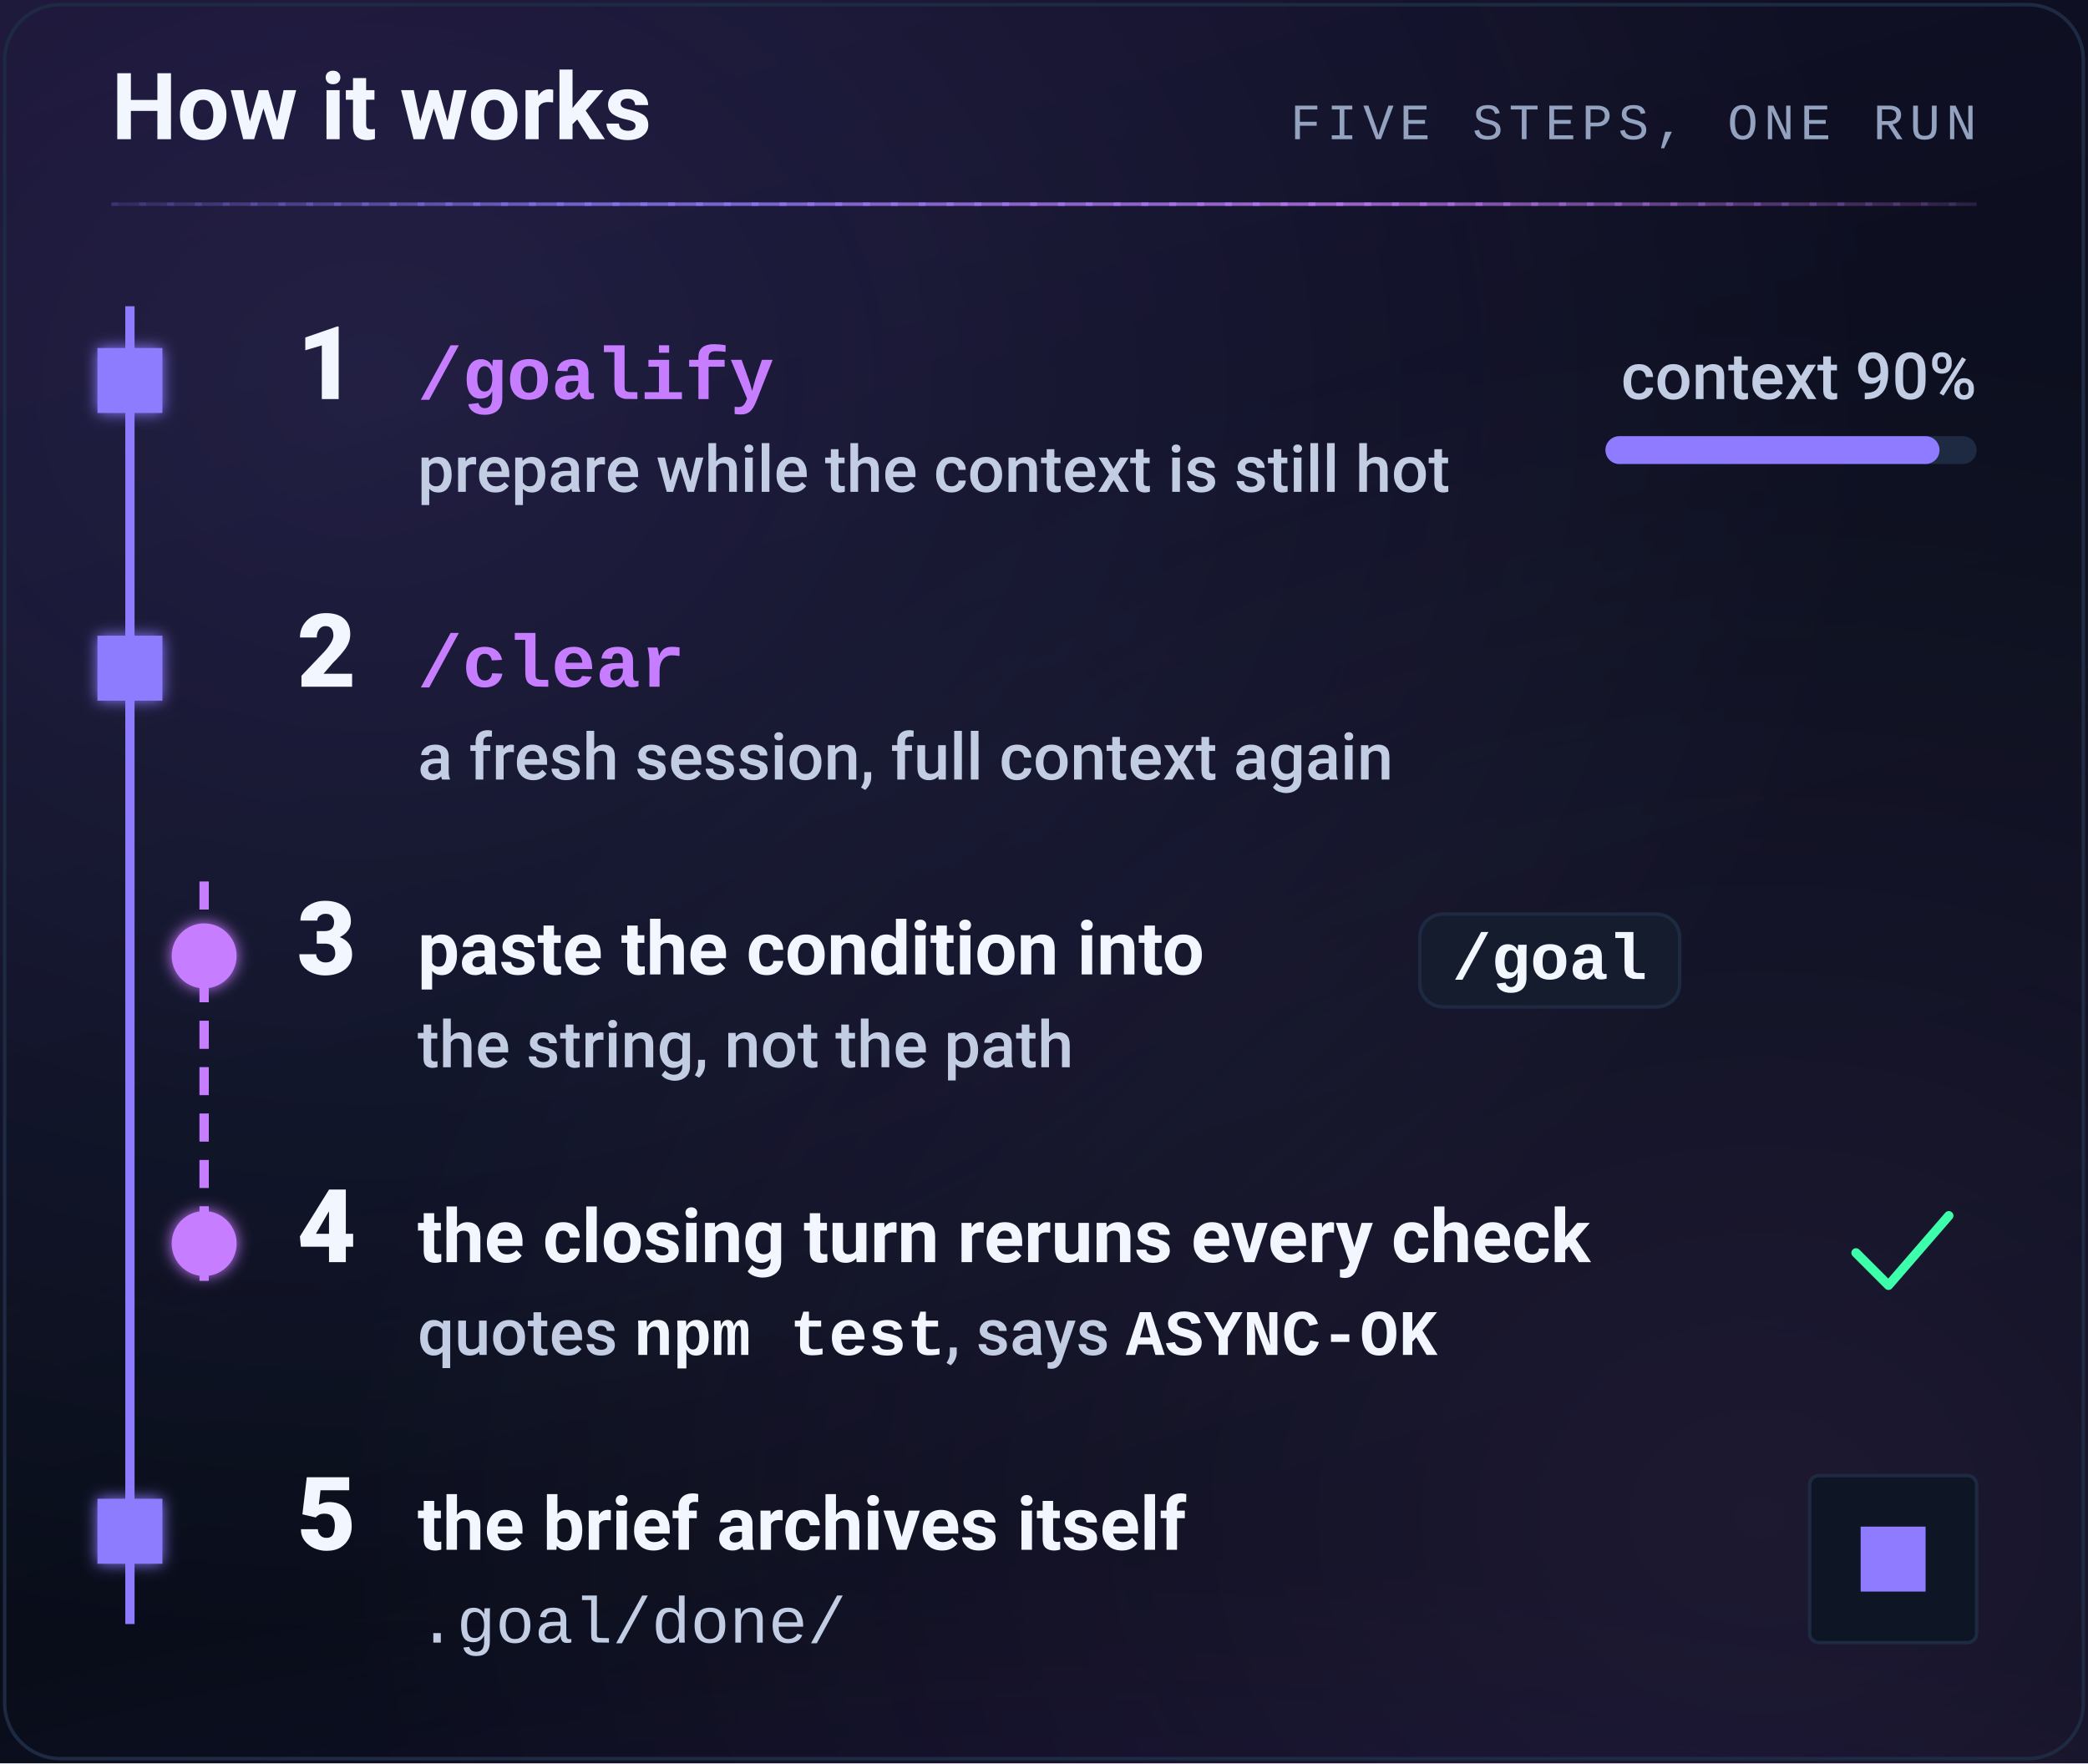
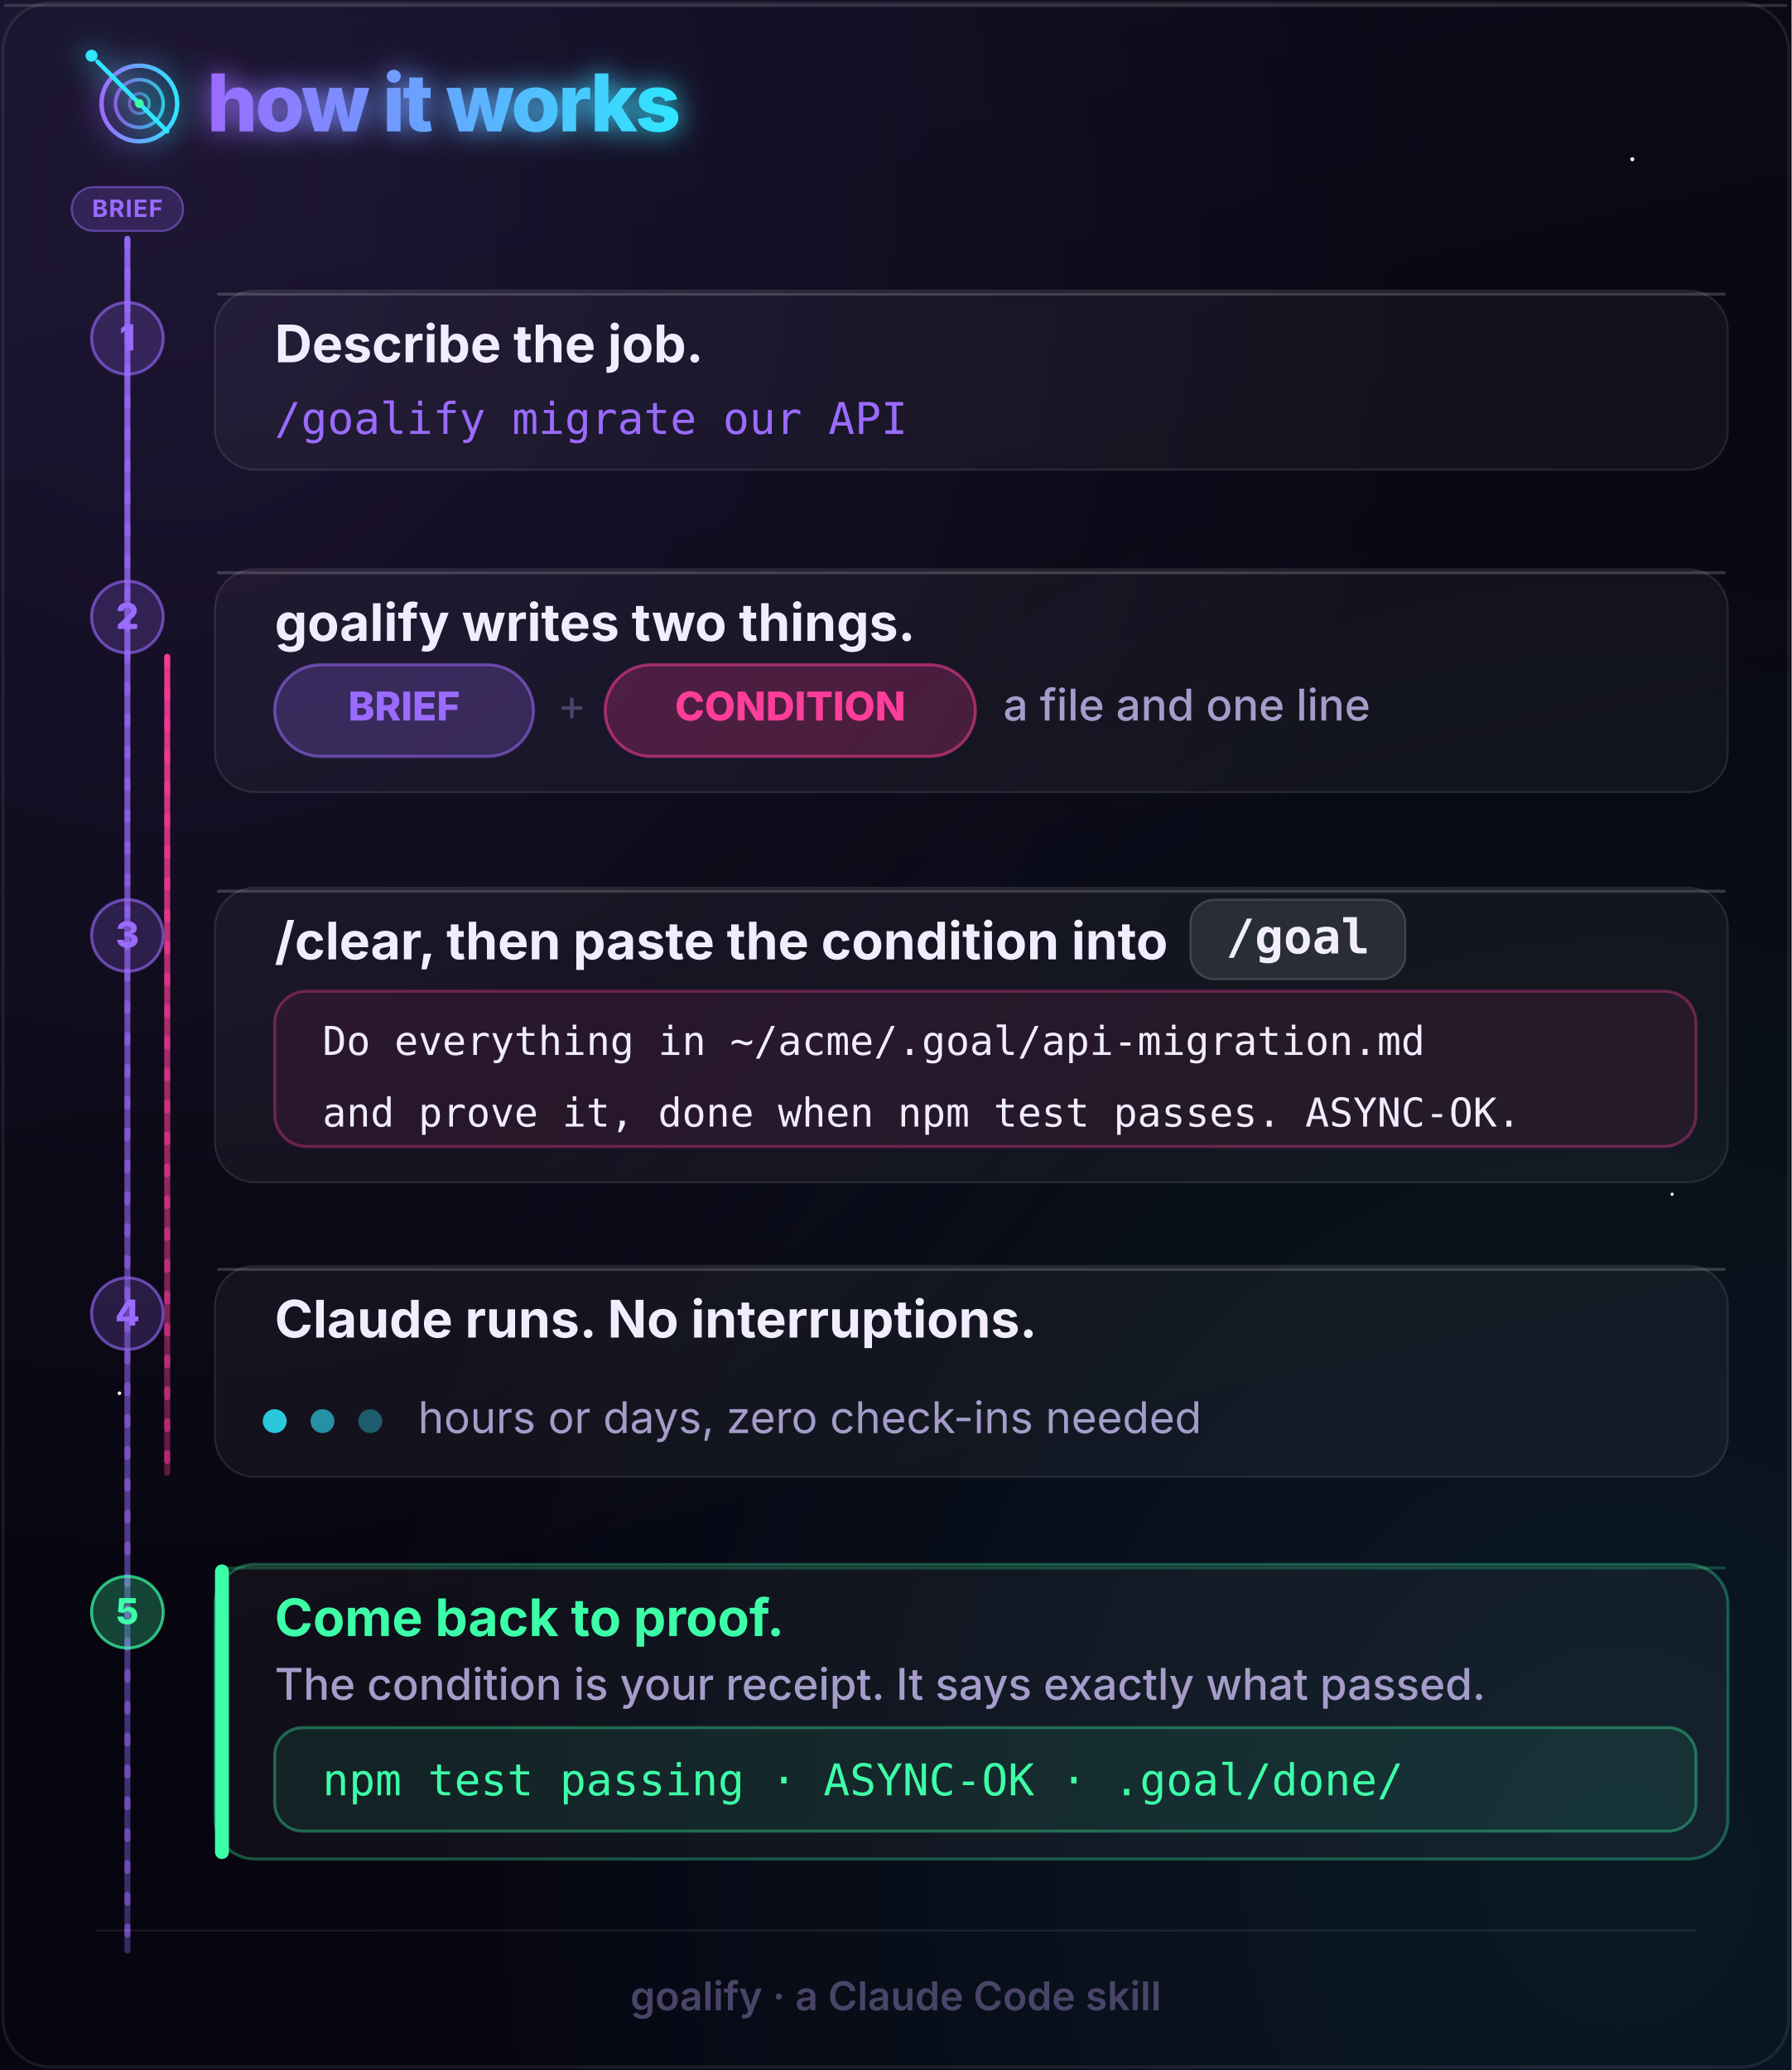
- <svg xmlns="http://www.w3.org/2000/svg" viewBox="0 0 900 760" fill="none" role="img" aria-label="How goalify works: five steps, and which artifact carries each one.">
+ <svg xmlns="http://www.w3.org/2000/svg" viewBox="0 0 900 1040" fill="none" role="img" aria-label="how goalify works: five steps from describe job to verified proof">
  <defs>
-     <linearGradient id="g-bg" x1="0" y1="0" x2="0.35" y2="1">
-       <stop offset="0%" stop-color="#14102A" />
-       <stop offset="60%" stop-color="#0A0F1C" />
-       <stop offset="100%" stop-color="#080C18" />
+     <linearGradient id="hiw-bg" x1="0" y1="0" x2="0.2" y2="1">
+       <stop offset="0%" stop-color="#0d0b1a" />
+       <stop offset="55%" stop-color="#07060f" />
+       <stop offset="100%" stop-color="#060510" />
    </linearGradient>
-     <radialGradient id="g-bloom" cx="0.5" cy="1" r="0.72">
-       <stop offset="0%" stop-color="#C77DFF" stop-opacity="0.18" />
-       <stop offset="42%" stop-color="#7C3AED" stop-opacity="0.09" />
-       <stop offset="100%" stop-color="#7C3AED" stop-opacity="0" />
+     <radialGradient id="hiw-gA" cx="0.1" cy="0.1" r="0.7">
+       <stop offset="0%" stop-color="#9b6bff" stop-opacity="0.12" />
+       <stop offset="100%" stop-color="#9b6bff" stop-opacity="0" />
    </radialGradient>
-     <linearGradient id="g-rule" gradientUnits="userSpaceOnUse" x1="48" y1="88" x2="852" y2="88">
-       <stop offset="0%" stop-color="#8E7BFF" stop-opacity="0.15" />
-       <stop offset="26%" stop-color="#8E7BFF" stop-opacity="0.75" />
-       <stop offset="66%" stop-color="#C77DFF" stop-opacity="0.75" />
-       <stop offset="100%" stop-color="#C77DFF" stop-opacity="0.15" />
+     <radialGradient id="hiw-gB" cx="0.9" cy="0.9" r="0.7">
+       <stop offset="0%" stop-color="#2ee6ff" stop-opacity="0.09" />
+       <stop offset="100%" stop-color="#2ee6ff" stop-opacity="0" />
+     </radialGradient>
+     <linearGradient id="hiw-brand" x1="0" y1="0" x2="1" y2="0">
+       <stop class="hd1" offset="0%" stop-color="#9b6bff" />
+       <stop class="hd2" offset="100%" stop-color="#2ee6ff" />
    </linearGradient>
-     <filter id="g-glow-sm" x="-60%" y="-60%" width="220%" height="220%">
-       <feGaussianBlur stdDeviation="3.2" result="b" />
+     <linearGradient id="hiw-brief-rail" gradientUnits="userSpaceOnUse" x1="64" y1="120" x2="64" y2="980">
+       <stop offset="0%" stop-color="#9b6bff" stop-opacity="0.90" />
+       <stop offset="100%" stop-color="#9b6bff" stop-opacity="0.35" />
+     </linearGradient>
+     <linearGradient id="hiw-cond-rail" gradientUnits="userSpaceOnUse" x1="84" y1="330" x2="84" y2="740">
+       <stop offset="0%" stop-color="#ff3d9a" stop-opacity="0.90" />
+       <stop offset="100%" stop-color="#ff3d9a" stop-opacity="0.35" />
+     </linearGradient>
+     <filter id="hiw-glow" x="-50%" y="-50%" width="200%" height="200%">
+       <feGaussianBlur stdDeviation="7" result="b" />
      <feMerge>
        <feMergeNode in="b" />
        <feMergeNode in="SourceGraphic" />
      </feMerge>
    </filter>
-     <radialGradient id="v2-bloomA" cx="0.18" cy="0.22" r="0.72">
-       <stop offset="0%" stop-color="#8E7BFF" stop-opacity="0.14" />
-       <stop offset="100%" stop-color="#8E7BFF" stop-opacity="0" />
-     </radialGradient>
-     <radialGradient id="v2-bloomB" cx="0.84" cy="0.86" r="0.68">
-       <stop offset="0%" stop-color="#C77DFF" stop-opacity="0.11" />
-       <stop offset="100%" stop-color="#C77DFF" stop-opacity="0" />
-     </radialGradient>
  </defs>
  <style>
-     .disp { font-family: system-ui, -apple-system, 'Segoe UI', Roboto, 'Helvetica Neue', Arial, sans-serif; }
-     .mono { font-family: ui-monospace, SFMono-Regular, 'SF Mono', Menlo, Consolas, 'Liberation Mono', monospace; }
-     .num  { font-size: 44px; font-weight: 800; }
-     .step { font-size: 32px; font-weight: 700; }
-     .body { font-size: 28px; font-weight: 500; }
+     .hiw { font-family: system-ui, -apple-system, 'Segoe UI', sans-serif; }
+     .hiwm { font-family: ui-monospace, 'SF Mono', SFMono-Regular, Menlo, monospace; }

-     @keyframes g-breathe { 0%,100% { opacity: 0.55; } 50% { opacity: 0.95; } }
-     .bloom { animation: g-breathe 9s ease-in-out infinite; }
+     @keyframes hd1 { 0%,100% { stop-color:#9b6bff; } 50% { stop-color:#2ee6ff; } }
+     @keyframes hd2 { 0%,100% { stop-color:#2ee6ff; } 50% { stop-color:#ff3d9a; } }
+     .hd1 { animation: hd1 18s ease-in-out infinite; }
+     .hd2 { animation: hd2 18s ease-in-out infinite 3s; }

-     @keyframes g-flow { to { stroke-dashoffset: -240; } }
-     .flowline { animation: g-flow 14s linear infinite; }
+     @keyframes hiw-bloom { 0%,100% { opacity:.65; } 50% { opacity:1; } }
+     .hiw-bloom { animation: hiw-bloom 12s ease-in-out infinite; }

-     @keyframes g-rise { from { opacity: 0; transform: translateY(6px); } to { opacity: 1; transform: translateY(0); } }
-     .row-1 { animation: g-rise 0.6s ease-out 0.3s both; }
-     .row-2 { animation: g-rise 0.6s ease-out 0.8s both; }
-     .row-3 { animation: g-rise 0.6s ease-out 1.3s both; }
-     .row-4 { animation: g-rise 0.6s ease-out 1.8s both; }
-     .row-5 { animation: g-rise 0.6s ease-out 2.3s both; }
+     @keyframes hiw-flow { to { stroke-dashoffset: -300; } }
+     .hiw-flow-b { stroke: #9b6bff; animation: hiw-flow 18s linear infinite; }
+     .hiw-flow-c { stroke: #ff3d9a; animation: hiw-flow 18s linear infinite 6s; }

-     @keyframes g-pip { 0%,100% { opacity: 0.55; } 50% { opacity: 1; } }
-     .d1 { animation: g-pip 5s ease-in-out infinite 0s; }
-     .d2 { animation: g-pip 5s ease-in-out infinite 0.35s; }
-     .d3 { animation: g-pip 5s ease-in-out infinite 0.7s; }
-     .d4 { animation: g-pip 5s ease-in-out infinite 1.05s; }
-     .d5 { animation: g-pip 5s ease-in-out infinite 1.4s; }
+     @keyframes hiw-step { from { transform:translateX(-8px); } to { opacity:1; transform:translateX(0); } }
+     .hs1 { animation: hiw-step 0.5s ease-out 0.4s both; }
+     .hs2 { animation: hiw-step 0.5s ease-out 0.9s both; }
+     .hs3 { animation: hiw-step 0.5s ease-out 1.4s both; }
+     .hs4 { animation: hiw-step 0.5s ease-out 1.9s both; }
+     .hs5 { animation: hiw-step 0.5s ease-out 2.4s both; }

-     @keyframes g-tick { 0%,100% { opacity: 1; } 50% { opacity: 0.72; } }
-     .tick { animation: g-tick 10s ease-in-out infinite; }
+     @keyframes hiw-tw { 0%,100% { opacity:.10; } 50% { opacity:.55; } }
+     .ht1 { animation: hiw-tw 7s ease-in-out infinite 0s; }
+     .ht2 { animation: hiw-tw 9s ease-in-out infinite 3s; }

-     @media (prefers-reduced-motion: reduce) {
-       * { animation: none !important; }
-     }
-       @keyframes v2-breathe { 0%,100% { opacity:0.66; } 50% { opacity:1; } }
-     .v2bloom { animation: v2-breathe 11s ease-in-out infinite; }
+     @media (prefers-reduced-motion: reduce) { * { animation: none !important; } }
  </style>
-   <rect width="900" height="760" fill="url(#g-bg)" />
-   <g class="v2bloom">
-     <rect width="900" height="760" fill="url(#v2-bloomA)" />
-     <rect width="900" height="760" fill="url(#v2-bloomB)" />
+   <rect width="900" height="1040" fill="url(#hiw-bg)" />
+   <g class="hiw-bloom">
+     <rect width="900" height="1040" fill="url(#hiw-gA)" />
+     <rect width="900" height="1040" fill="url(#hiw-gB)" />
  </g>
-   <ellipse class="bloom" cx="450" cy="772" rx="600" ry="240" fill="url(#g-bloom)" />
-   <rect x="2" y="2" width="896" height="756" rx="24" fill="none" stroke="#1E2A42" stroke-width="1.5" />
-   <text class="disp" font-size="40" font-weight="700" x="48" y="60" fill="#F2F6FF">How it works</text>
-   <text class="mono" font-size="22" letter-spacing="2.5" x="852" y="60" text-anchor="end" fill="#93A2BE">FIVE STEPS, ONE RUN</text>
-   <line x1="48" y1="88" x2="852" y2="88" stroke="url(#g-rule)" stroke-width="1.5" />
-   <line class="flowline" x1="48" y1="88" x2="852" y2="88" stroke="url(#g-rule)" stroke-width="1.5" stroke-dasharray="3 9" opacity="0.8" />
-   <line x1="56" y1="132" x2="56" y2="700" stroke="#8E7BFF" stroke-width="4" />
-   <line x1="88" y1="380" x2="88" y2="560" stroke="#C77DFF" stroke-width="4" stroke-dasharray="12 8" />
-   <line class="flowline" x1="88" y1="380" x2="88" y2="560" stroke="#C77DFF" stroke-width="4" stroke-dasharray="12 8" opacity="0.8" />
-   <g class="row-1">
-     <rect class="d1" x="42" y="150" width="28" height="28" fill="#8E7BFF" filter="url(#g-glow-sm)" />
-     <text class="disp num" x="128" y="172" fill="#F2F6FF">1</text>
-     <text class="mono" font-size="32" font-weight="700" x="180" y="172" fill="#C77DFF">/goalify</text>
-     <text class="disp body" x="180" y="212" fill="#C2CDE4">prepare while the context is still hot</text>
-     <text class="disp body" x="852" y="172" text-anchor="end" fill="#C2CDE4">context 90%</text>
-     <rect x="692" y="188" width="160" height="12" rx="6" fill="#1E2A42" />
-     <rect x="692" y="188" width="144" height="12" rx="6" fill="#8E7BFF" />
+   <rect x="1.5" y="1.5" width="897" height="1037" rx="24" fill="none" stroke="#ffffff" stroke-opacity="0.08" stroke-width="1.5" />
+   <rect x="2" y="2" width="896" height="1.5" rx="0.75" fill="#ffffff" fill-opacity="0.15" />
+   <circle class="ht1" cx="820" cy="80" r="1.0" fill="#ffffff" />
+   <circle class="ht2" cx="60" cy="700" r="0.9" fill="#ffffff" />
+   <circle class="ht1" cx="840" cy="600" r="0.8" fill="#ffffff" />
+   <g filter="url(#hiw-glow)">
+     <g fill="none" stroke="url(#hiw-brand)" stroke-width="2.2">
+       <circle cx="70" cy="52" r="19" />
+       <circle cx="70" cy="52" r="12" stroke-width="1.8" opacity="0.80" />
+       <circle cx="70" cy="52" r="5" stroke-width="1.5" opacity="0.62" />
+     </g>
+     <line x1="49" y1="31" x2="84" y2="66" stroke="#2ee6ff" stroke-width="2.2" stroke-linecap="round" />
+     <circle cx="46" cy="28" r="3" fill="#2ee6ff" />
+     <circle cx="70" cy="52" r="2.2" fill="#3dffa8" />
+     <text class="hiw" x="104" y="66" font-size="40" font-weight="800" letter-spacing="-1.2" fill="url(#hiw-brand)">how it works</text>
  </g>
-   <g class="row-2">
-     <rect class="d2" x="42" y="274" width="28" height="28" fill="#8E7BFF" filter="url(#g-glow-sm)" />
-     <text class="disp num" x="128" y="296" fill="#F2F6FF">2</text>
-     <text class="mono" font-size="32" font-weight="700" x="180" y="296" fill="#C77DFF">/clear</text>
-     <text class="disp body" x="180" y="336" fill="#C2CDE4">a fresh session, full context again</text>
+   <line x1="64" y1="120" x2="64" y2="980" stroke="url(#hiw-brief-rail)" stroke-width="3" stroke-linecap="round" />
+   <line x1="64" y1="120" x2="64" y2="980" class="hiw-flow-b" stroke-width="3" stroke-linecap="round" stroke-dasharray="4 12" opacity="0.50" />
+   <rect x="36" y="94" width="56" height="22" rx="11" fill="#9b6bff" fill-opacity="0.18" stroke="#9b6bff" stroke-opacity="0.50" stroke-width="1" />
+   <text class="hiw" x="64" y="109" font-size="12" font-weight="700" text-anchor="middle" fill="#9b6bff" letter-spacing="0.5">BRIEF</text>
+   <line x1="84" y1="330" x2="84" y2="740" stroke="url(#hiw-cond-rail)" stroke-width="3" stroke-linecap="round" />
+   <line x1="84" y1="330" x2="84" y2="740" class="hiw-flow-c" stroke-width="3" stroke-linecap="round" stroke-dasharray="4 12" opacity="0.50" />
+   <g class="hs1">
+     <circle cx="64" cy="170" r="18" fill="#9b6bff" fill-opacity="0.20" stroke="#9b6bff" stroke-opacity="0.60" stroke-width="1.5" />
+     <text class="hiw" x="64" y="176" font-size="18" font-weight="800" text-anchor="middle" fill="#9b6bff">1</text>
+     <rect x="108" y="146" width="760" height="90" rx="20" fill="#ffffff" fill-opacity="0.04" stroke="#ffffff" stroke-opacity="0.10" stroke-width="1" />
+     <rect x="109" y="147" width="758" height="1.5" rx="0.75" fill="#ffffff" fill-opacity="0.18" />
+     <text class="hiw" font-size="26" font-weight="700" x="138" y="182" fill="#f1edff">Describe the job.</text>
+     <text class="hiwm" font-size="22" x="138" y="218" fill="#9b6bff">/goalify migrate our API</text>
  </g>
-   <g class="row-3">
-     <rect class="d3" x="74" y="398" width="28" height="28" rx="14" fill="#C77DFF" filter="url(#g-glow-sm)" />
-     <text class="disp num" x="128" y="420" fill="#F2F6FF">3</text>
-     <text class="disp step" x="180" y="420" fill="#F2F6FF">paste the condition into</text>
-     <rect x="612" y="394" width="112" height="40" rx="10" fill="#141C2E" stroke="#1E2A42" stroke-width="1.5" />
-     <text class="mono" font-size="28" font-weight="700" x="668" y="422" text-anchor="middle" fill="#F2F6FF">/goal</text>
-     <text class="disp body" x="180" y="460" fill="#C2CDE4">the string, not the path</text>
+   <g class="hs2">
+     <circle cx="64" cy="310" r="18" fill="#9b6bff" fill-opacity="0.20" stroke="#9b6bff" stroke-opacity="0.60" stroke-width="1.5" />
+     <text class="hiw" x="64" y="316" font-size="18" font-weight="800" text-anchor="middle" fill="#9b6bff">2</text>
+     <rect x="108" y="286" width="760" height="112" rx="20" fill="#ffffff" fill-opacity="0.04" stroke="#ffffff" stroke-opacity="0.10" stroke-width="1" />
+     <rect x="109" y="287" width="758" height="1.5" rx="0.75" fill="#ffffff" fill-opacity="0.18" />
+     <text class="hiw" font-size="26" font-weight="700" x="138" y="322" fill="#f1edff">goalify writes two things.</text>
+     <rect x="138" y="334" width="130" height="46" rx="23" fill="#9b6bff" fill-opacity="0.22" stroke="#9b6bff" stroke-opacity="0.55" stroke-width="1.5" />
+     <text class="hiw" font-size="20" font-weight="800" x="203" y="362" text-anchor="middle" fill="#9b6bff">BRIEF</text>
+     <text class="hiw" font-size="22" x="280" y="362" fill="#4a4468">+</text>
+     <rect x="304" y="334" width="186" height="46" rx="23" fill="#ff3d9a" fill-opacity="0.22" stroke="#ff3d9a" stroke-opacity="0.55" stroke-width="1.5" />
+     <text class="hiw" font-size="20" font-weight="800" x="397" y="362" text-anchor="middle" fill="#ff3d9a">CONDITION</text>
+     <text class="hiw" font-size="22" font-weight="500" x="504" y="362" fill="#a59cc9">a file and one line</text>
  </g>
-   <g class="row-4">
-     <rect class="d4" x="74" y="522" width="28" height="28" rx="14" fill="#C77DFF" filter="url(#g-glow-sm)" />
-     <text class="disp num" x="128" y="544" fill="#F2F6FF">4</text>
-     <text class="disp step" x="180" y="544" fill="#F2F6FF">the closing turn reruns every check</text>
-     <text class="disp body" x="180" y="584" fill="#C2CDE4">quotes <tspan class="mono" font-weight="600" fill="#F2F6FF">npm test</tspan>, says <tspan class="mono" font-weight="600" fill="#F2F6FF">ASYNC-OK</tspan>
-     </text>
-     <path class="tick" d="M800 540 L814 554 L840 524" fill="none" stroke="#3DFFAB" stroke-width="4" stroke-linecap="round" stroke-linejoin="round" />
+   <g class="hs3">
+     <circle cx="64" cy="470" r="18" fill="#9b6bff" fill-opacity="0.20" stroke="#9b6bff" stroke-opacity="0.60" stroke-width="1.5" />
+     <text class="hiw" x="64" y="476" font-size="18" font-weight="800" text-anchor="middle" fill="#9b6bff">3</text>
+     <rect x="108" y="446" width="760" height="148" rx="20" fill="#ffffff" fill-opacity="0.04" stroke="#ffffff" stroke-opacity="0.10" stroke-width="1" />
+     <rect x="109" y="447" width="758" height="1.5" rx="0.75" fill="#ffffff" fill-opacity="0.18" />
+     <text class="hiw" font-size="26" font-weight="700" x="138" y="482" fill="#f1edff">/clear, then paste the condition into</text>
+     <rect x="598" y="452" width="108" height="40" rx="12" fill="#ffffff" fill-opacity="0.10" stroke="#ffffff" stroke-opacity="0.16" stroke-width="1" />
+     <text class="hiwm" font-size="24" font-weight="700" x="652" y="479" text-anchor="middle" fill="#f1edff">/goal</text>
+     <rect x="138" y="498" width="714" height="78" rx="16" fill="#ff3d9a" fill-opacity="0.08" stroke="#ff3d9a" stroke-opacity="0.35" stroke-width="1.5" />
+     <text class="hiwm" font-size="20" x="162" y="530" fill="#f1edff">Do everything in ~/acme/.goal/api-migration.md</text>
+     <text class="hiwm" font-size="20" x="162" y="566" fill="#f1edff">and prove it, done when npm test passes. ASYNC-OK.</text>
  </g>
-   <g class="row-5">
-     <rect class="d5" x="42" y="646" width="28" height="28" fill="#8E7BFF" filter="url(#g-glow-sm)" />
-     <text class="disp num" x="128" y="668" fill="#F2F6FF">5</text>
-     <text class="disp step" x="180" y="668" fill="#F2F6FF">the brief archives itself</text>
-     <text class="mono" font-size="28" x="180" y="708" fill="#C2CDE4">.goal/done/</text>
-     <rect x="780" y="636" width="72" height="72" rx="4" fill="#0E1524" stroke="#1E2A42" stroke-width="1.5" />
-     <rect x="802" y="658" width="28" height="28" fill="#8E7BFF" />
+   <g class="hs4">
+     <circle cx="64" cy="660" r="18" fill="#9b6bff" fill-opacity="0.20" stroke="#9b6bff" stroke-opacity="0.60" stroke-width="1.5" />
+     <text class="hiw" x="64" y="666" font-size="18" font-weight="800" text-anchor="middle" fill="#9b6bff">4</text>
+     <rect x="108" y="636" width="760" height="106" rx="20" fill="#ffffff" fill-opacity="0.04" stroke="#ffffff" stroke-opacity="0.10" stroke-width="1" />
+     <rect x="109" y="637" width="758" height="1.5" rx="0.75" fill="#ffffff" fill-opacity="0.18" />
+     <text class="hiw" font-size="26" font-weight="700" x="138" y="672" fill="#f1edff">Claude runs. No interruptions.</text>
+     <circle cx="138" cy="714" r="6" fill="#2ee6ff" opacity="0.85" />
+     <circle cx="162" cy="714" r="6" fill="#2ee6ff" opacity="0.60" />
+     <circle cx="186" cy="714" r="6" fill="#2ee6ff" opacity="0.35" />
+     <text class="hiw" font-size="22" x="210" y="720" fill="#a59cc9">hours or days, zero check-ins needed</text>
  </g>
+   <g class="hs5">
+     <circle cx="64" cy="810" r="18" fill="#3dffa8" fill-opacity="0.25" stroke="#3dffa8" stroke-opacity="0.70" stroke-width="1.5" />
+     <text class="hiw" x="64" y="816" font-size="18" font-weight="800" text-anchor="middle" fill="#3dffa8">5</text>
+     <rect x="108" y="786" width="760" height="148" rx="20" fill="#ffffff" fill-opacity="0.04" stroke="#3dffa8" stroke-opacity="0.30" stroke-width="1.5" />
+     <rect x="109" y="787" width="758" height="1.5" rx="0.75" fill="#3dffa8" fill-opacity="0.22" />
+     <rect x="108" y="786" width="7" height="148" rx="3.5" fill="#3dffa8" />
+     <text class="hiw" font-size="26" font-weight="700" x="138" y="822" fill="#3dffa8">Come back to proof.</text>
+     <text class="hiw" font-size="22" font-weight="500" x="138" y="854" fill="#a59cc9">The condition is your receipt. It says exactly what passed.</text>
+     <rect x="138" y="868" width="714" height="52" rx="14" fill="#3dffa8" fill-opacity="0.08" stroke="#3dffa8" stroke-opacity="0.35" stroke-width="1.5" />
+     <text class="hiwm" font-size="22" x="162" y="902" fill="#3dffa8">npm test passing  ·  ASYNC-OK  ·  .goal/done/</text>
+   </g>
+   <line x1="48" y1="970" x2="852" y2="970" stroke="#ffffff" stroke-opacity="0.08" stroke-width="1" />
+   <text class="hiw" font-size="20" font-weight="600" x="450" y="1010" text-anchor="middle" fill="#4a4468">goalify · a Claude Code skill</text>
</svg>
